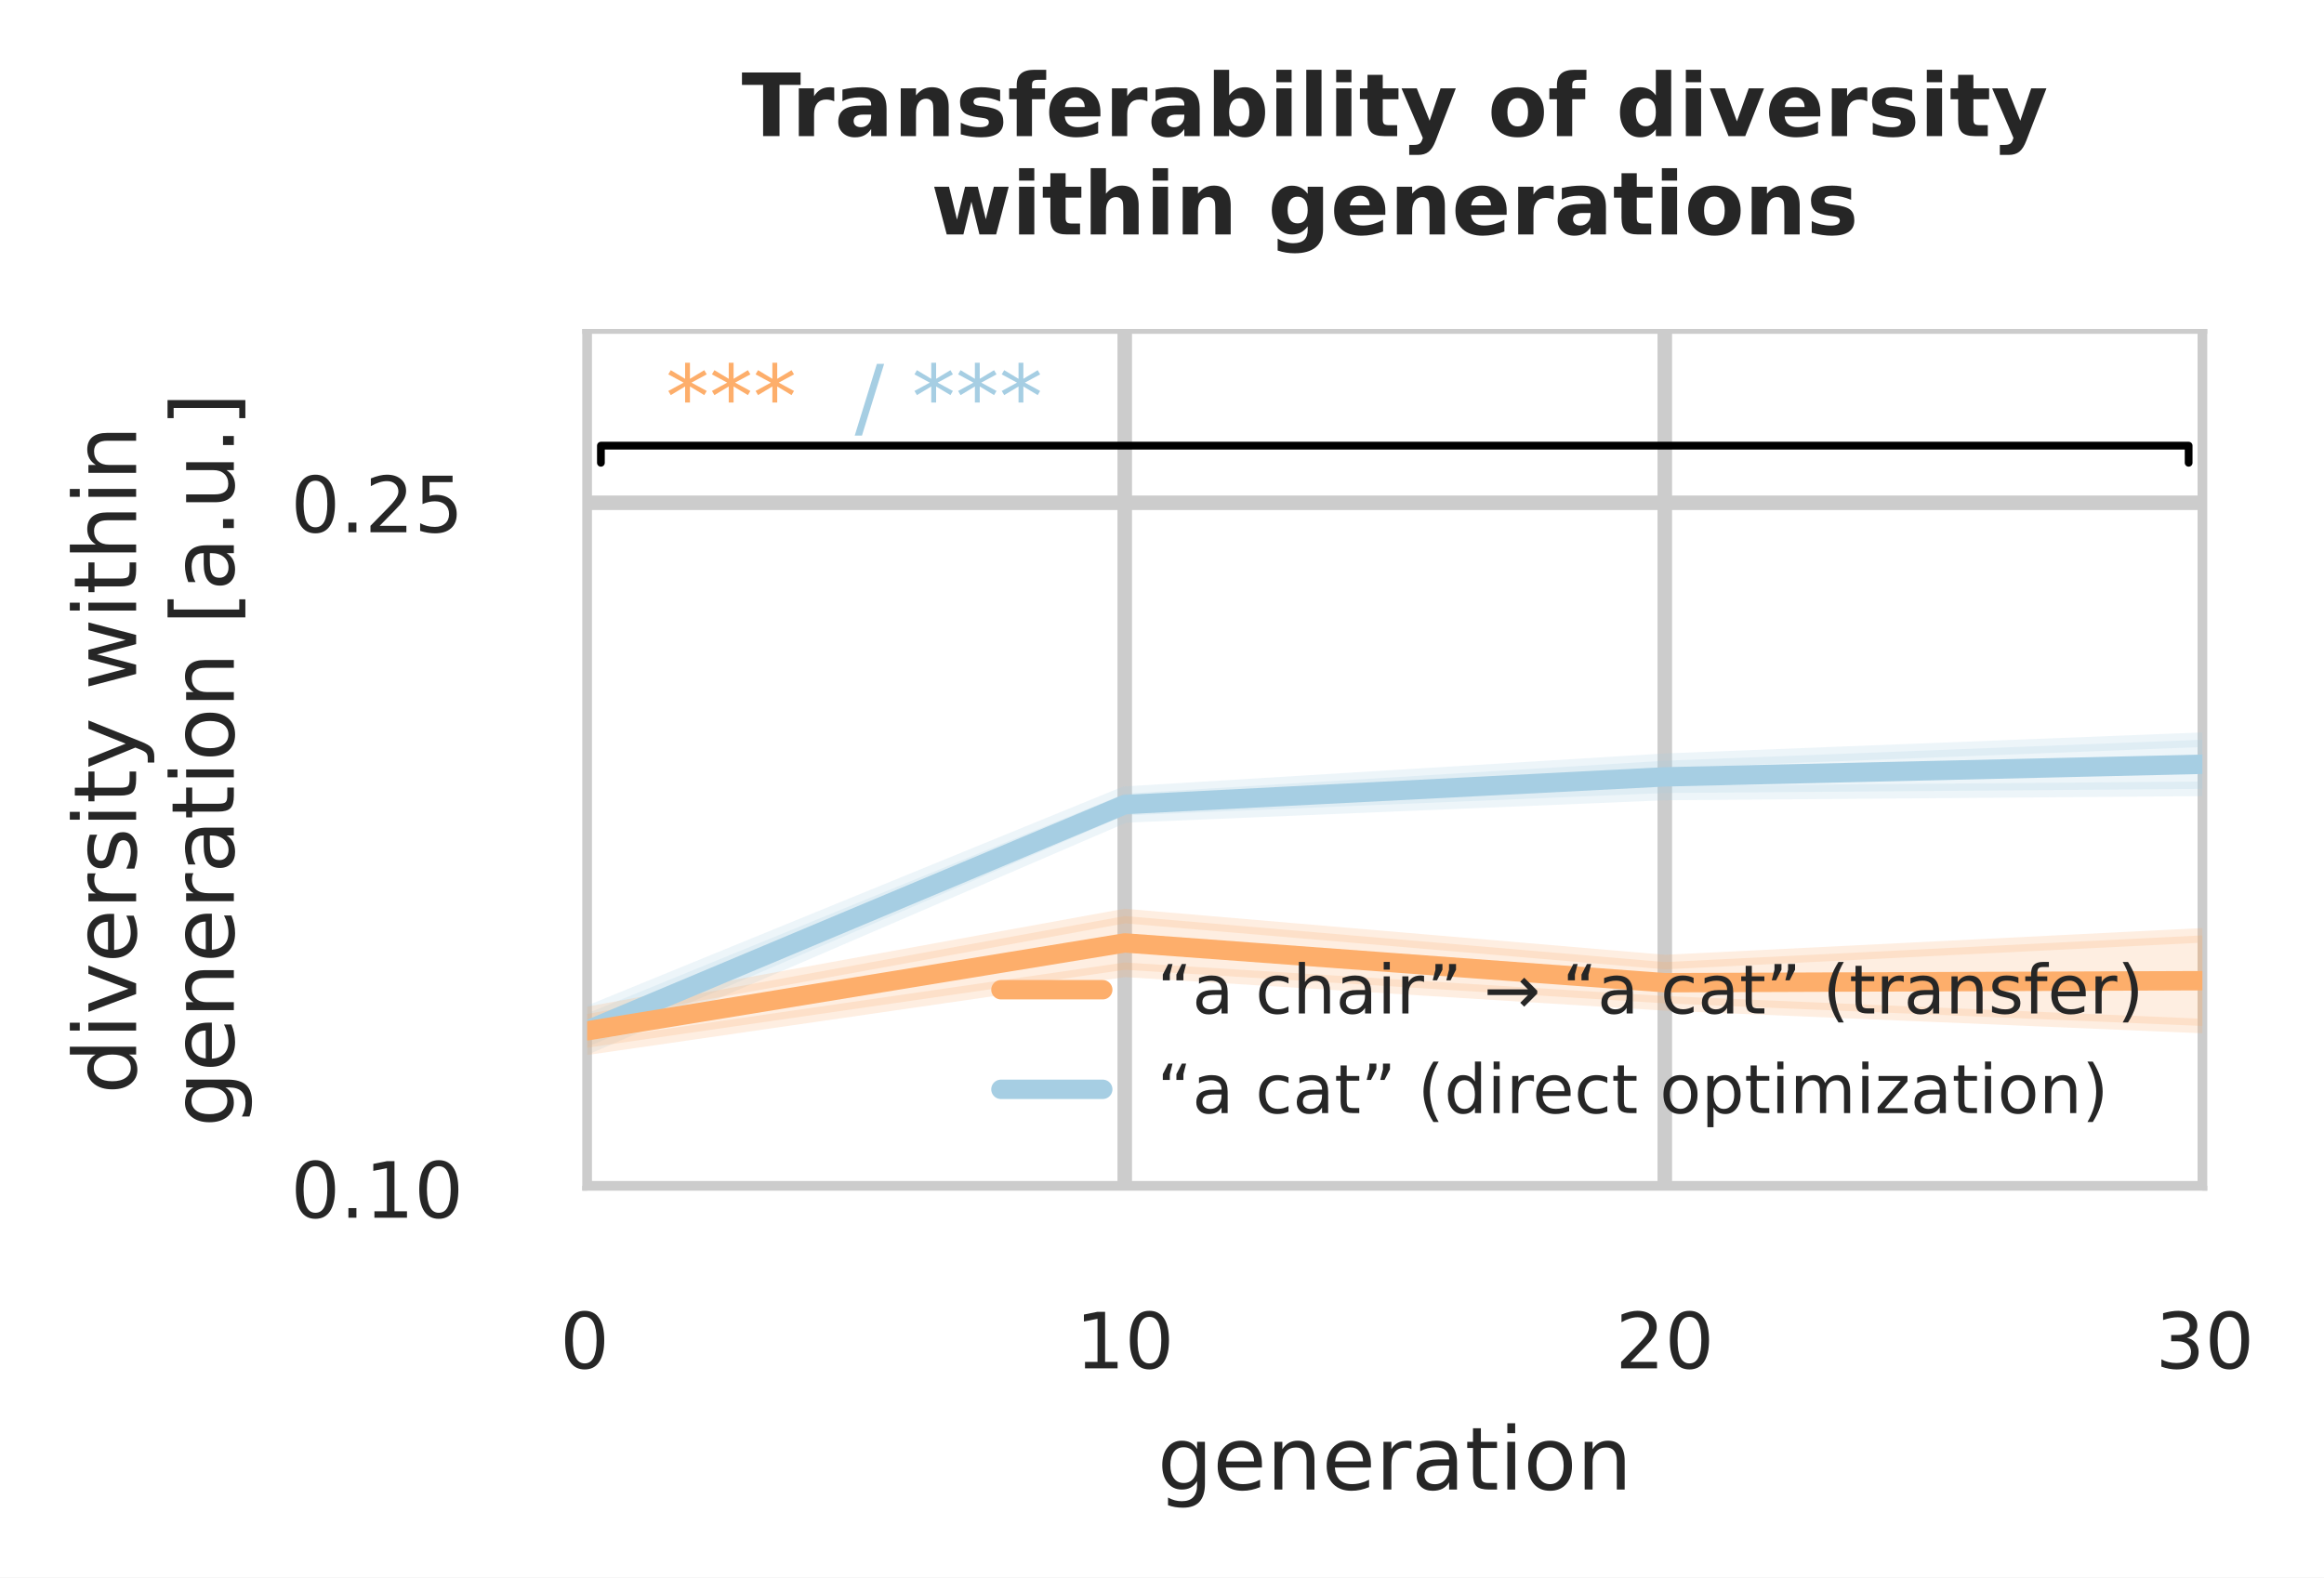
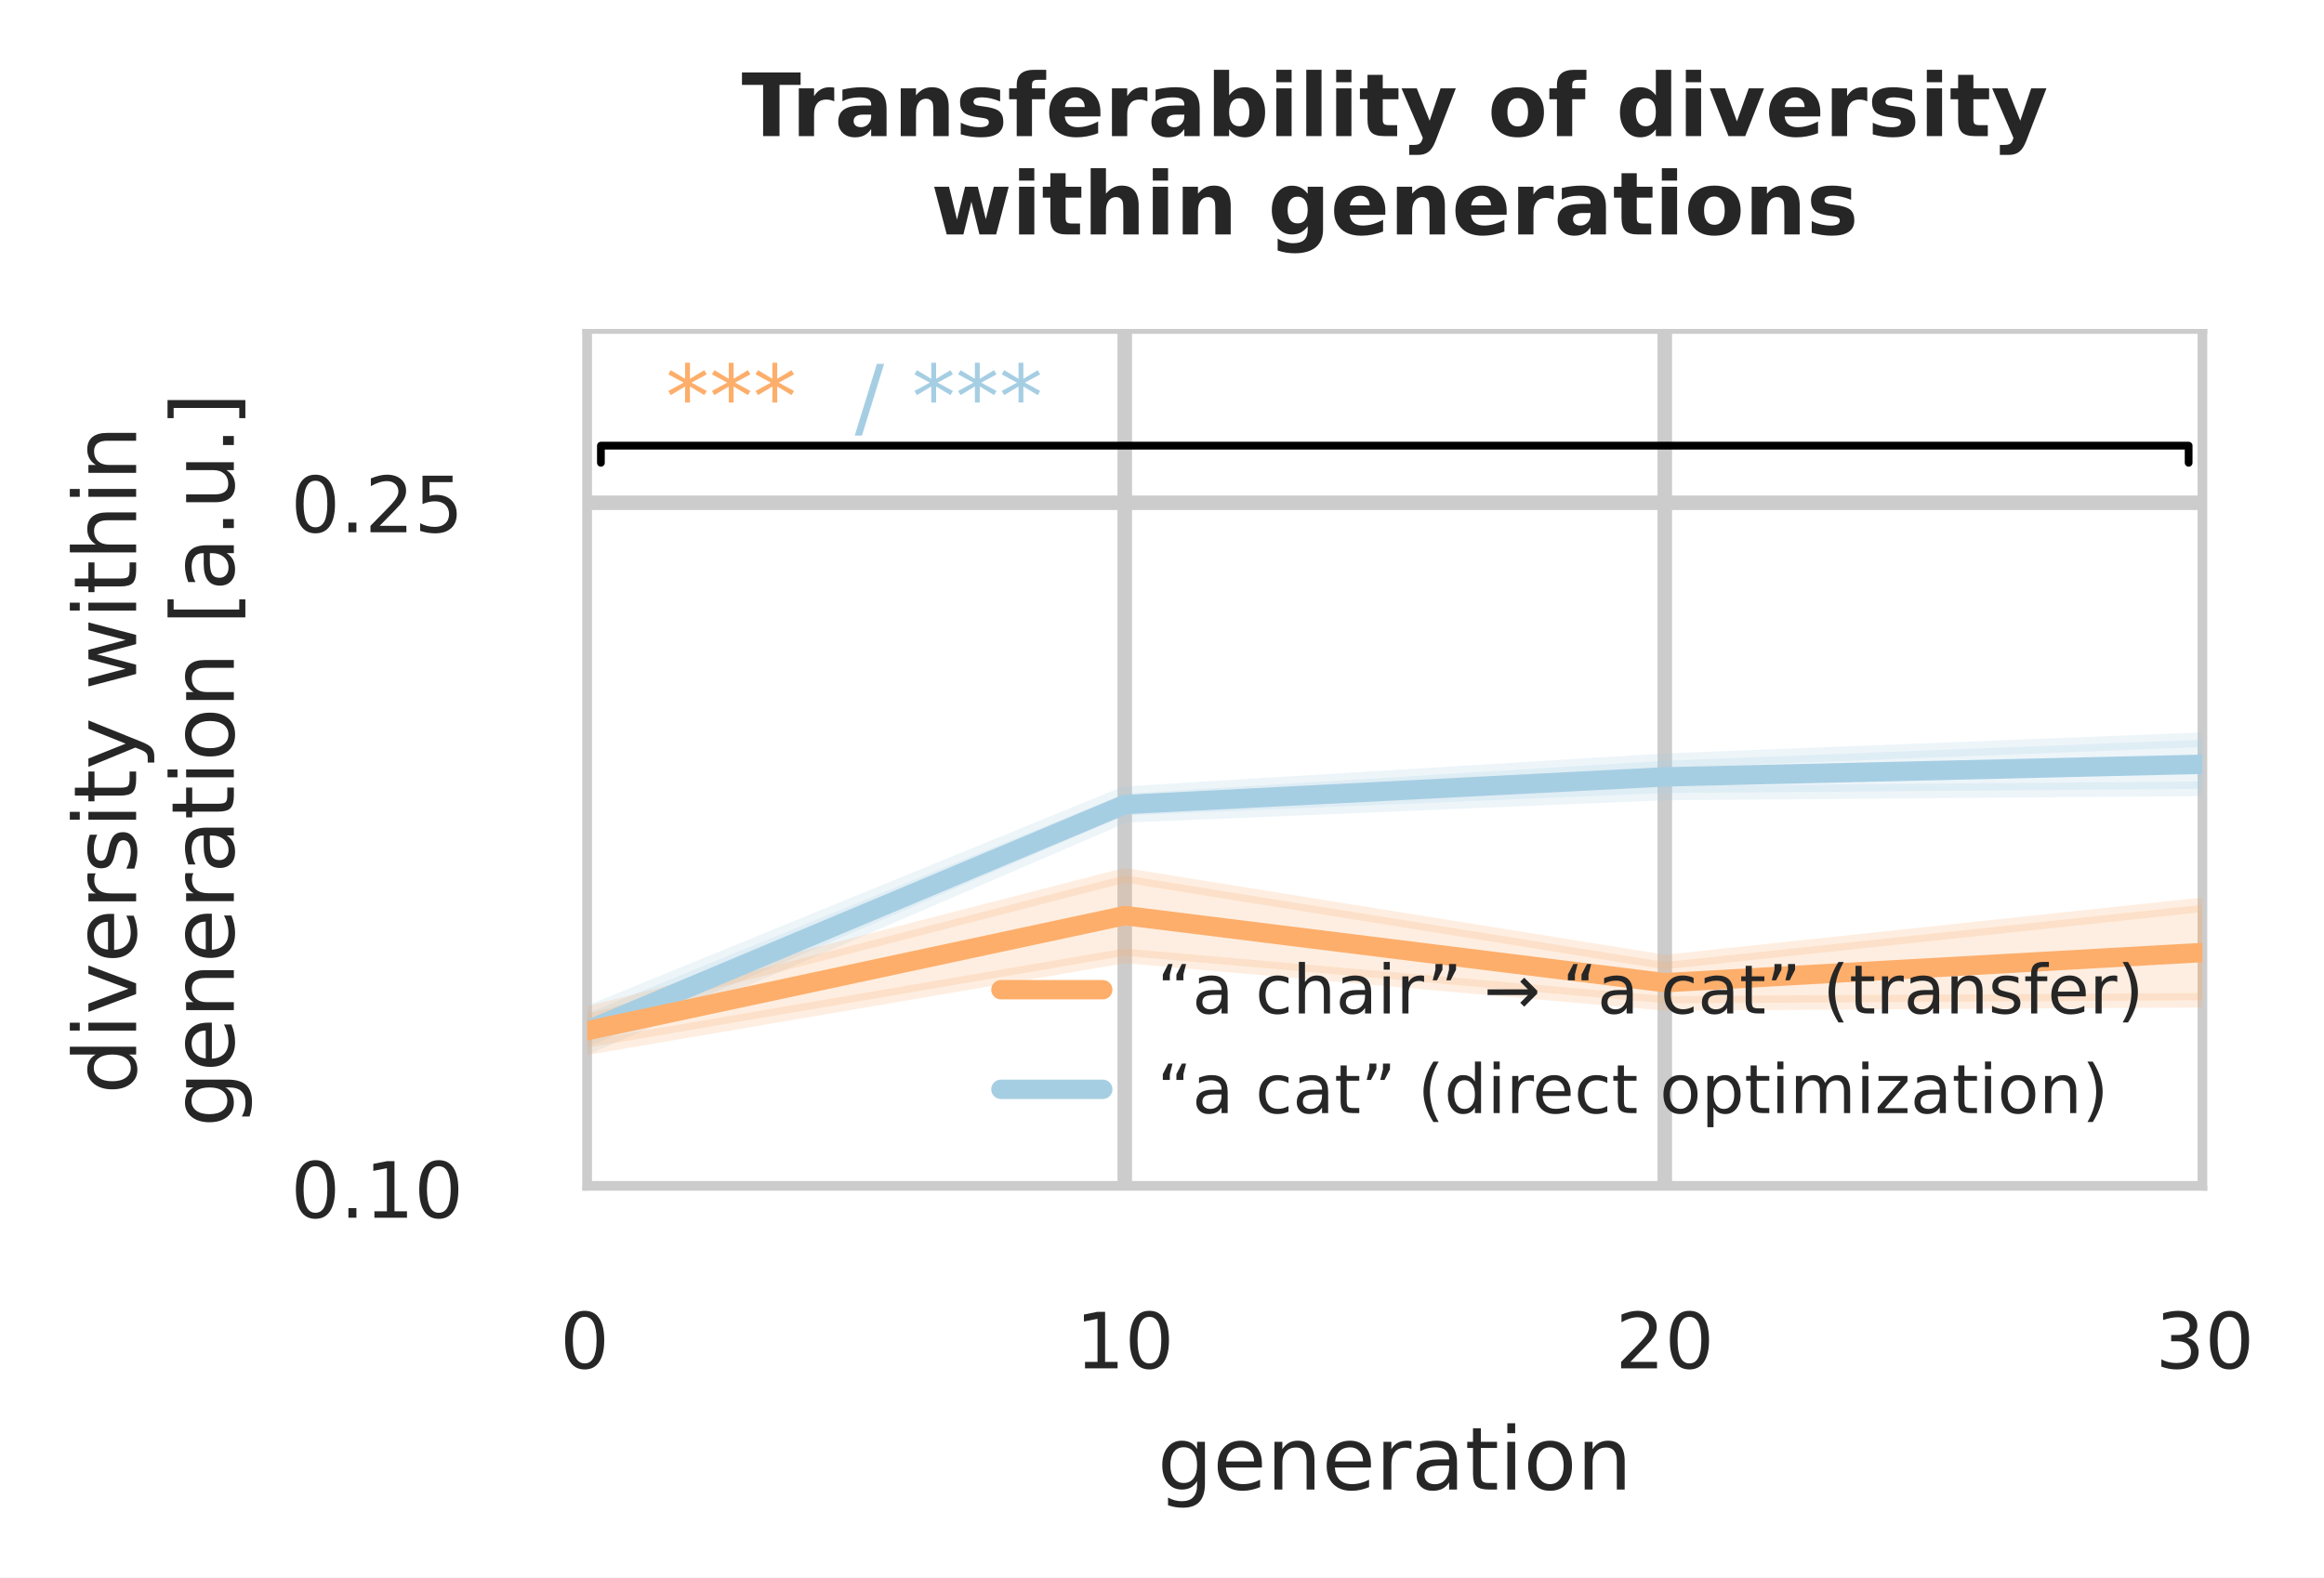
<svg xmlns="http://www.w3.org/2000/svg" xmlns:xlink="http://www.w3.org/1999/xlink" width="239.676pt" height="162.735pt" viewBox="0 0 239.676 162.735" version="1.1">
  <defs>
    <style type="text/css">*{stroke-linejoin: round; stroke-linecap: butt}</style>
  </defs>
  <g id="figure_1">
    <g id="patch_1">
      <path d="M 0 162.735  L 239.676 162.735  L 239.676 0  L 0 0  z " style="fill: #ffffff" />
    </g>
    <g id="axes_1">
      <g id="patch_2">
        <path d="M 60.301 122.582  L 227.386 122.582  L 227.386 34.187  L 60.301 34.187  z " style="fill: #ffffff" />
      </g>
      <g id="matplotlib.axis_1">
        <g id="xtick_1">
          <g id="line2d_1">
            <path d="M 60.301 122.582  L 60.301 34.187  " clip-path="url(#pb17e6b9c6e)" style="fill: none; stroke: #cccccc; stroke-width: 1.5; stroke-linecap: round" />
          </g>
          <g id="text_1">
            <g style="fill: #262626" transform="translate(57.75584 141.1606) scale(0.08 -0.08)">
              <defs>
                <path id="DejaVuSans-30" d="M 2034 4250  Q 1547 4250 1301 3770  Q 1056 3291 1056 2328  Q 1056 1369 1301 889  Q 1547 409 2034 409  Q 2525 409 2770 889  Q 3016 1369 3016 2328  Q 3016 3291 2770 3770  Q 2525 4250 2034 4250  z M 2034 4750  Q 2819 4750 3233 4129  Q 3647 3509 3647 2328  Q 3647 1150 3233 529  Q 2819 -91 2034 -91  Q 1250 -91 836 529  Q 422 1150 422 2328  Q 422 3509 836 4129  Q 1250 4750 2034 4750  z " transform="scale(0.015625)" />
              </defs>
              <use xlink:href="#DejaVuSans-30" />
            </g>
          </g>
        </g>
        <g id="xtick_2">
          <g id="line2d_2">
            <path d="M 115.996 122.582  L 115.996 34.187  " clip-path="url(#pb17e6b9c6e)" style="fill: none; stroke: #cccccc; stroke-width: 1.5; stroke-linecap: round" />
          </g>
          <g id="text_2">
            <g style="fill: #262626" transform="translate(110.906 141.1606) scale(0.08 -0.08)">
              <defs>
                <path id="DejaVuSans-31" d="M 794 531  L 1825 531  L 1825 4091  L 703 3866  L 703 4441  L 1819 4666  L 2450 4666  L 2450 531  L 3481 531  L 3481 0  L 794 0  L 794 531  z " transform="scale(0.015625)" />
              </defs>
              <use xlink:href="#DejaVuSans-31" />
              <use xlink:href="#DejaVuSans-30" transform="translate(63.62305 0)" />
            </g>
          </g>
        </g>
        <g id="xtick_3">
          <g id="line2d_3">
            <path d="M 171.691 122.582  L 171.691 34.187  " clip-path="url(#pb17e6b9c6e)" style="fill: none; stroke: #cccccc; stroke-width: 1.5; stroke-linecap: round" />
          </g>
          <g id="text_3">
            <g style="fill: #262626" transform="translate(166.6012 141.1606) scale(0.08 -0.08)">
              <defs>
                <path id="DejaVuSans-32" d="M 1228 531  L 3431 531  L 3431 0  L 469 0  L 469 531  Q 828 903 1448 1529  Q 2069 2156 2228 2338  Q 2531 2678 2651 2914  Q 2772 3150 2772 3378  Q 2772 3750 2511 3984  Q 2250 4219 1831 4219  Q 1534 4219 1204 4116  Q 875 4013 500 3803  L 500 4441  Q 881 4594 1212 4672  Q 1544 4750 1819 4750  Q 2544 4750 2975 4387  Q 3406 4025 3406 3419  Q 3406 3131 3298 2873  Q 3191 2616 2906 2266  Q 2828 2175 2409 1742  Q 1991 1309 1228 531  z " transform="scale(0.015625)" />
              </defs>
              <use xlink:href="#DejaVuSans-32" />
              <use xlink:href="#DejaVuSans-30" transform="translate(63.62305 0)" />
            </g>
          </g>
        </g>
        <g id="xtick_4">
          <g id="line2d_4">
            <path d="M 227.386 122.582  L 227.386 34.187  " clip-path="url(#pb17e6b9c6e)" style="fill: none; stroke: #cccccc; stroke-width: 1.5; stroke-linecap: round" />
          </g>
          <g id="text_4">
            <g style="fill: #262626" transform="translate(222.2964 141.1606) scale(0.08 -0.08)">
              <defs>
                <path id="DejaVuSans-33" d="M 2597 2516  Q 3050 2419 3304 2112  Q 3559 1806 3559 1356  Q 3559 666 3084 287  Q 2609 -91 1734 -91  Q 1441 -91 1130 -33  Q 819 25 488 141  L 488 750  Q 750 597 1062 519  Q 1375 441 1716 441  Q 2309 441 2620 675  Q 2931 909 2931 1356  Q 2931 1769 2642 2001  Q 2353 2234 1838 2234  L 1294 2234  L 1294 2753  L 1863 2753  Q 2328 2753 2575 2939  Q 2822 3125 2822 3475  Q 2822 3834 2567 4026  Q 2313 4219 1838 4219  Q 1578 4219 1281 4162  Q 984 4106 628 3988  L 628 4550  Q 988 4650 1302 4700  Q 1616 4750 1894 4750  Q 2613 4750 3031 4423  Q 3450 4097 3450 3541  Q 3450 3153 3228 2886  Q 3006 2619 2597 2516  z " transform="scale(0.015625)" />
              </defs>
              <use xlink:href="#DejaVuSans-33" />
              <use xlink:href="#DejaVuSans-30" transform="translate(63.62305 0)" />
            </g>
          </g>
        </g>
        <g id="text_5">
          <g style="fill: #262626" transform="translate(119.3699 153.6629) scale(0.09 -0.09)">
            <defs>
              <path id="DejaVuSans-67" d="M 2906 1791  Q 2906 2416 2648 2759  Q 2391 3103 1925 3103  Q 1463 3103 1205 2759  Q 947 2416 947 1791  Q 947 1169 1205 825  Q 1463 481 1925 481  Q 2391 481 2648 825  Q 2906 1169 2906 1791  z M 3481 434  Q 3481 -459 3084 -895  Q 2688 -1331 1869 -1331  Q 1566 -1331 1297 -1286  Q 1028 -1241 775 -1147  L 775 -588  Q 1028 -725 1275 -790  Q 1522 -856 1778 -856  Q 2344 -856 2625 -561  Q 2906 -266 2906 331  L 2906 616  Q 2728 306 2450 153  Q 2172 0 1784 0  Q 1141 0 747 490  Q 353 981 353 1791  Q 353 2603 747 3093  Q 1141 3584 1784 3584  Q 2172 3584 2450 3431  Q 2728 3278 2906 2969  L 2906 3500  L 3481 3500  L 3481 434  z " transform="scale(0.015625)" />
              <path id="DejaVuSans-65" d="M 3597 1894  L 3597 1613  L 953 1613  Q 991 1019 1311 708  Q 1631 397 2203 397  Q 2534 397 2845 478  Q 3156 559 3463 722  L 3463 178  Q 3153 47 2828 -22  Q 2503 -91 2169 -91  Q 1331 -91 842 396  Q 353 884 353 1716  Q 353 2575 817 3079  Q 1281 3584 2069 3584  Q 2775 3584 3186 3129  Q 3597 2675 3597 1894  z M 3022 2063  Q 3016 2534 2758 2815  Q 2500 3097 2075 3097  Q 1594 3097 1305 2825  Q 1016 2553 972 2059  L 3022 2063  z " transform="scale(0.015625)" />
              <path id="DejaVuSans-6e" d="M 3513 2113  L 3513 0  L 2938 0  L 2938 2094  Q 2938 2591 2744 2837  Q 2550 3084 2163 3084  Q 1697 3084 1428 2787  Q 1159 2491 1159 1978  L 1159 0  L 581 0  L 581 3500  L 1159 3500  L 1159 2956  Q 1366 3272 1645 3428  Q 1925 3584 2291 3584  Q 2894 3584 3203 3211  Q 3513 2838 3513 2113  z " transform="scale(0.015625)" />
              <path id="DejaVuSans-72" d="M 2631 2963  Q 2534 3019 2420 3045  Q 2306 3072 2169 3072  Q 1681 3072 1420 2755  Q 1159 2438 1159 1844  L 1159 0  L 581 0  L 581 3500  L 1159 3500  L 1159 2956  Q 1341 3275 1631 3429  Q 1922 3584 2338 3584  Q 2397 3584 2469 3576  Q 2541 3569 2628 3553  L 2631 2963  z " transform="scale(0.015625)" />
              <path id="DejaVuSans-61" d="M 2194 1759  Q 1497 1759 1228 1600  Q 959 1441 959 1056  Q 959 750 1161 570  Q 1363 391 1709 391  Q 2188 391 2477 730  Q 2766 1069 2766 1631  L 2766 1759  L 2194 1759  z M 3341 1997  L 3341 0  L 2766 0  L 2766 531  Q 2569 213 2275 61  Q 1981 -91 1556 -91  Q 1019 -91 701 211  Q 384 513 384 1019  Q 384 1609 779 1909  Q 1175 2209 1959 2209  L 2766 2209  L 2766 2266  Q 2766 2663 2505 2880  Q 2244 3097 1772 3097  Q 1472 3097 1187 3025  Q 903 2953 641 2809  L 641 3341  Q 956 3463 1253 3523  Q 1550 3584 1831 3584  Q 2591 3584 2966 3190  Q 3341 2797 3341 1997  z " transform="scale(0.015625)" />
              <path id="DejaVuSans-74" d="M 1172 4494  L 1172 3500  L 2356 3500  L 2356 3053  L 1172 3053  L 1172 1153  Q 1172 725 1289 603  Q 1406 481 1766 481  L 2356 481  L 2356 0  L 1766 0  Q 1100 0 847 248  Q 594 497 594 1153  L 594 3053  L 172 3053  L 172 3500  L 594 3500  L 594 4494  L 1172 4494  z " transform="scale(0.015625)" />
              <path id="DejaVuSans-69" d="M 603 3500  L 1178 3500  L 1178 0  L 603 0  L 603 3500  z M 603 4863  L 1178 4863  L 1178 4134  L 603 4134  L 603 4863  z " transform="scale(0.015625)" />
              <path id="DejaVuSans-6f" d="M 1959 3097  Q 1497 3097 1228 2736  Q 959 2375 959 1747  Q 959 1119 1226 758  Q 1494 397 1959 397  Q 2419 397 2687 759  Q 2956 1122 2956 1747  Q 2956 2369 2687 2733  Q 2419 3097 1959 3097  z M 1959 3584  Q 2709 3584 3137 3096  Q 3566 2609 3566 1747  Q 3566 888 3137 398  Q 2709 -91 1959 -91  Q 1206 -91 779 398  Q 353 888 353 1747  Q 353 2609 779 3096  Q 1206 3584 1959 3584  z " transform="scale(0.015625)" />
            </defs>
            <use xlink:href="#DejaVuSans-67" />
            <use xlink:href="#DejaVuSans-65" transform="translate(63.47656 0)" />
            <use xlink:href="#DejaVuSans-6e" transform="translate(125 0)" />
            <use xlink:href="#DejaVuSans-65" transform="translate(188.3789 0)" />
            <use xlink:href="#DejaVuSans-72" transform="translate(249.9023 0)" />
            <use xlink:href="#DejaVuSans-61" transform="translate(291.0156 0)" />
            <use xlink:href="#DejaVuSans-74" transform="translate(352.2949 0)" />
            <use xlink:href="#DejaVuSans-69" transform="translate(391.5039 0)" />
            <use xlink:href="#DejaVuSans-6f" transform="translate(419.2871 0)" />
            <use xlink:href="#DejaVuSans-6e" transform="translate(480.4688 0)" />
          </g>
        </g>
      </g>
      <g id="matplotlib.axis_2">
        <g id="ytick_1">
          <g id="line2d_5">
            <path d="M 60.301 122.582  L 227.386 122.582  " clip-path="url(#pb17e6b9c6e)" style="fill: none; stroke: #cccccc; stroke-width: 1.5; stroke-linecap: round" />
          </g>
          <g id="text_6">
            <g style="fill: #262626" transform="translate(29.98834 125.6212) scale(0.08 -0.08)">
              <defs>
                <path id="DejaVuSans-2e" d="M 684 794  L 1344 794  L 1344 0  L 684 0  L 684 794  z " transform="scale(0.015625)" />
              </defs>
              <use xlink:href="#DejaVuSans-30" />
              <use xlink:href="#DejaVuSans-2e" transform="translate(63.62305 0)" />
              <use xlink:href="#DejaVuSans-31" transform="translate(95.41016 0)" />
              <use xlink:href="#DejaVuSans-30" transform="translate(159.0332 0)" />
            </g>
          </g>
        </g>
        <g id="ytick_2">
          <g id="line2d_6">
            <path d="M 60.301 51.866  L 227.386 51.866  " clip-path="url(#pb17e6b9c6e)" style="fill: none; stroke: #cccccc; stroke-width: 1.5; stroke-linecap: round" />
          </g>
          <g id="text_7">
            <g style="fill: #262626" transform="translate(29.98834 54.90529) scale(0.08 -0.08)">
              <defs>
                <path id="DejaVuSans-35" d="M 691 4666  L 3169 4666  L 3169 4134  L 1269 4134  L 1269 2991  Q 1406 3038 1543 3061  Q 1681 3084 1819 3084  Q 2600 3084 3056 2656  Q 3513 2228 3513 1497  Q 3513 744 3044 326  Q 2575 -91 1722 -91  Q 1428 -91 1123 -41  Q 819 9 494 109  L 494 744  Q 775 591 1075 516  Q 1375 441 1709 441  Q 2250 441 2565 725  Q 2881 1009 2881 1497  Q 2881 1984 2565 2268  Q 2250 2553 1709 2553  Q 1456 2553 1204 2497  Q 953 2441 691 2322  L 691 4666  z " transform="scale(0.015625)" />
              </defs>
              <use xlink:href="#DejaVuSans-30" />
              <use xlink:href="#DejaVuSans-2e" transform="translate(63.62305 0)" />
              <use xlink:href="#DejaVuSans-32" transform="translate(95.41016 0)" />
              <use xlink:href="#DejaVuSans-35" transform="translate(159.0332 0)" />
            </g>
          </g>
        </g>
        <g id="text_8">
          <g style="fill: #262626" transform="translate(14.03859 112.8741) rotate(-90) scale(0.09 -0.09)">
            <defs>
              <path id="DejaVuSans-64" d="M 2906 2969  L 2906 4863  L 3481 4863  L 3481 0  L 2906 0  L 2906 525  Q 2725 213 2448 61  Q 2172 -91 1784 -91  Q 1150 -91 751 415  Q 353 922 353 1747  Q 353 2572 751 3078  Q 1150 3584 1784 3584  Q 2172 3584 2448 3432  Q 2725 3281 2906 2969  z M 947 1747  Q 947 1113 1208 752  Q 1469 391 1925 391  Q 2381 391 2643 752  Q 2906 1113 2906 1747  Q 2906 2381 2643 2742  Q 2381 3103 1925 3103  Q 1469 3103 1208 2742  Q 947 2381 947 1747  z " transform="scale(0.015625)" />
              <path id="DejaVuSans-76" d="M 191 3500  L 800 3500  L 1894 563  L 2988 3500  L 3597 3500  L 2284 0  L 1503 0  L 191 3500  z " transform="scale(0.015625)" />
              <path id="DejaVuSans-73" d="M 2834 3397  L 2834 2853  Q 2591 2978 2328 3040  Q 2066 3103 1784 3103  Q 1356 3103 1142 2972  Q 928 2841 928 2578  Q 928 2378 1081 2264  Q 1234 2150 1697 2047  L 1894 2003  Q 2506 1872 2764 1633  Q 3022 1394 3022 966  Q 3022 478 2636 193  Q 2250 -91 1575 -91  Q 1294 -91 989 -36  Q 684 19 347 128  L 347 722  Q 666 556 975 473  Q 1284 391 1588 391  Q 1994 391 2212 530  Q 2431 669 2431 922  Q 2431 1156 2273 1281  Q 2116 1406 1581 1522  L 1381 1569  Q 847 1681 609 1914  Q 372 2147 372 2553  Q 372 3047 722 3315  Q 1072 3584 1716 3584  Q 2034 3584 2315 3537  Q 2597 3491 2834 3397  z " transform="scale(0.015625)" />
              <path id="DejaVuSans-79" d="M 2059 -325  Q 1816 -950 1584 -1140  Q 1353 -1331 966 -1331  L 506 -1331  L 506 -850  L 844 -850  Q 1081 -850 1212 -737  Q 1344 -625 1503 -206  L 1606 56  L 191 3500  L 800 3500  L 1894 763  L 2988 3500  L 3597 3500  L 2059 -325  z " transform="scale(0.015625)" />
              <path id="DejaVuSans-20" transform="scale(0.015625)" />
              <path id="DejaVuSans-77" d="M 269 3500  L 844 3500  L 1563 769  L 2278 3500  L 2956 3500  L 3675 769  L 4391 3500  L 4966 3500  L 4050 0  L 3372 0  L 2619 2869  L 1863 0  L 1184 0  L 269 3500  z " transform="scale(0.015625)" />
              <path id="DejaVuSans-68" d="M 3513 2113  L 3513 0  L 2938 0  L 2938 2094  Q 2938 2591 2744 2837  Q 2550 3084 2163 3084  Q 1697 3084 1428 2787  Q 1159 2491 1159 1978  L 1159 0  L 581 0  L 581 4863  L 1159 4863  L 1159 2956  Q 1366 3272 1645 3428  Q 1925 3584 2291 3584  Q 2894 3584 3203 3211  Q 3513 2838 3513 2113  z " transform="scale(0.015625)" />
            </defs>
            <use xlink:href="#DejaVuSans-64" />
            <use xlink:href="#DejaVuSans-69" transform="translate(63.47656 0)" />
            <use xlink:href="#DejaVuSans-76" transform="translate(91.25977 0)" />
            <use xlink:href="#DejaVuSans-65" transform="translate(150.4395 0)" />
            <use xlink:href="#DejaVuSans-72" transform="translate(211.9629 0)" />
            <use xlink:href="#DejaVuSans-73" transform="translate(253.0762 0)" />
            <use xlink:href="#DejaVuSans-69" transform="translate(305.1758 0)" />
            <use xlink:href="#DejaVuSans-74" transform="translate(332.959 0)" />
            <use xlink:href="#DejaVuSans-79" transform="translate(372.168 0)" />
            <use xlink:href="#DejaVuSans-20" transform="translate(431.3477 0)" />
            <use xlink:href="#DejaVuSans-77" transform="translate(463.1348 0)" />
            <use xlink:href="#DejaVuSans-69" transform="translate(544.9219 0)" />
            <use xlink:href="#DejaVuSans-74" transform="translate(572.7051 0)" />
            <use xlink:href="#DejaVuSans-68" transform="translate(611.9141 0)" />
            <use xlink:href="#DejaVuSans-69" transform="translate(675.293 0)" />
            <use xlink:href="#DejaVuSans-6e" transform="translate(703.0762 0)" />
          </g>
          <g style="fill: #262626" transform="translate(24.11662 116.2695) rotate(-90) scale(0.09 -0.09)">
            <defs>
              <path id="DejaVuSans-5b" d="M 550 4863  L 1875 4863  L 1875 4416  L 1125 4416  L 1125 -397  L 1875 -397  L 1875 -844  L 550 -844  L 550 4863  z " transform="scale(0.015625)" />
              <path id="DejaVuSans-75" d="M 544 1381  L 544 3500  L 1119 3500  L 1119 1403  Q 1119 906 1312 657  Q 1506 409 1894 409  Q 2359 409 2629 706  Q 2900 1003 2900 1516  L 2900 3500  L 3475 3500  L 3475 0  L 2900 0  L 2900 538  Q 2691 219 2414 64  Q 2138 -91 1772 -91  Q 1169 -91 856 284  Q 544 659 544 1381  z M 1991 3584  L 1991 3584  z " transform="scale(0.015625)" />
              <path id="DejaVuSans-5d" d="M 1947 4863  L 1947 -844  L 622 -844  L 622 -397  L 1369 -397  L 1369 4416  L 622 4416  L 622 4863  L 1947 4863  z " transform="scale(0.015625)" />
            </defs>
            <use xlink:href="#DejaVuSans-67" />
            <use xlink:href="#DejaVuSans-65" transform="translate(63.47656 0)" />
            <use xlink:href="#DejaVuSans-6e" transform="translate(125 0)" />
            <use xlink:href="#DejaVuSans-65" transform="translate(188.3789 0)" />
            <use xlink:href="#DejaVuSans-72" transform="translate(249.9023 0)" />
            <use xlink:href="#DejaVuSans-61" transform="translate(291.0156 0)" />
            <use xlink:href="#DejaVuSans-74" transform="translate(352.2949 0)" />
            <use xlink:href="#DejaVuSans-69" transform="translate(391.5039 0)" />
            <use xlink:href="#DejaVuSans-6f" transform="translate(419.2871 0)" />
            <use xlink:href="#DejaVuSans-6e" transform="translate(480.4688 0)" />
            <use xlink:href="#DejaVuSans-20" transform="translate(543.8477 0)" />
            <use xlink:href="#DejaVuSans-5b" transform="translate(575.6348 0)" />
            <use xlink:href="#DejaVuSans-61" transform="translate(614.6484 0)" />
            <use xlink:href="#DejaVuSans-2e" transform="translate(675.9277 0)" />
            <use xlink:href="#DejaVuSans-75" transform="translate(707.7148 0)" />
            <use xlink:href="#DejaVuSans-2e" transform="translate(771.0938 0)" />
            <use xlink:href="#DejaVuSans-5d" transform="translate(802.8809 0)" />
          </g>
        </g>
      </g>
      <g id="FillBetweenPolyCollection_1">
        <defs>
          <path id="mf7fadc4b2d" d="M 60.301 -58.085  L 60.301 -54.616  L 115.996 -78.613  L 171.691 -80.928  L 227.386 -81.359  L 227.386 -86.436  L 227.386 -86.436  L 171.691 -84.258  L 115.996 -80.857  L 60.301 -58.085  z " style="stroke: #a6cee3; stroke-opacity: 0.2; stroke-width: 1.5" />
        </defs>
        <g clip-path="url(#pb17e6b9c6e)">
          <use xlink:href="#mf7fadc4b2d" x="0" y="162.735" style="fill: #a6cee3; fill-opacity: 0.2; stroke: #a6cee3; stroke-opacity: 0.2; stroke-width: 1.5" />
        </g>
      </g>
      <g id="FillBetweenPolyCollection_2">
        <defs>
-           <path id="ma1e1ac924c" d="M 60.301 -58.085  L 60.301 -54.616  L 115.996 -62.69  L 171.691 -59.229  L 227.386 -56.882  L 227.386 -66.255  L 227.386 -66.255  L 171.691 -63.486  L 115.996 -68.235  L 60.301 -58.085  z " style="stroke: #fdae6b; stroke-opacity: 0.2; stroke-width: 1.5" />
+           <path id="maa12835eb3" d="M 60.301 -58.085  L 60.301 -54.616  L 115.996 -64.128  L 171.691 -59.229  L 227.386 -59.548  L 227.386 -69.421  L 227.386 -69.421  L 171.691 -63.486  L 115.996 -72.437  L 60.301 -58.085  z " style="stroke: #fdae6b; stroke-opacity: 0.2; stroke-width: 1.5" />
        </defs>
        <g clip-path="url(#pb17e6b9c6e)">
-           <use xlink:href="#ma1e1ac924c" x="0" y="162.735" style="fill: #fdae6b; fill-opacity: 0.2; stroke: #fdae6b; stroke-opacity: 0.2; stroke-width: 1.5" />
+           <use xlink:href="#maa12835eb3" x="0" y="162.735" style="fill: #fdae6b; fill-opacity: 0.2; stroke: #fdae6b; stroke-opacity: 0.2; stroke-width: 1.5" />
        </g>
      </g>
      <g id="line2d_7">
        <path d="M 60.301 106.384  L 115.996 83  L 171.691 80.142  L 227.386 78.837  " clip-path="url(#pb17e6b9c6e)" style="fill: none; stroke: #a6cee3; stroke-width: 2; stroke-linecap: round" />
      </g>
      <g id="line2d_8">
-         <path d="M 60.301 106.384  L 115.996 97.272  L 171.691 101.377  L 227.386 101.166  " clip-path="url(#pb17e6b9c6e)" style="fill: none; stroke: #fdae6b; stroke-width: 2; stroke-linecap: round" />
+         <path d="M 60.301 106.384  L 115.996 94.452  L 171.691 101.377  L 227.386 98.25  " clip-path="url(#pb17e6b9c6e)" style="fill: none; stroke: #fdae6b; stroke-width: 2; stroke-linecap: round" />
      </g>
      <g id="line2d_9">
        <path d="M 61.972 47.741  L 61.972 45.973  L 225.716 45.973  L 225.716 47.741  " clip-path="url(#pb17e6b9c6e)" style="fill: none; stroke: #000000; stroke-width: 0.8; stroke-linecap: round" />
      </g>
      <g id="patch_3">
        <path d="M 60.301 122.582  L 60.301 34.187  " style="fill: none; stroke: #cccccc; stroke-width: 0.5; stroke-linejoin: miter; stroke-linecap: square" />
      </g>
      <g id="patch_4">
        <path d="M 227.386 122.582  L 227.386 34.187  " style="fill: none; stroke: #cccccc; stroke-width: 0.5; stroke-linejoin: miter; stroke-linecap: square" />
      </g>
      <g id="patch_5">
        <path d="M 60.301 122.582  L 227.386 122.582  " style="fill: none; stroke: #cccccc; stroke-width: 0.5; stroke-linejoin: miter; stroke-linecap: square" />
      </g>
      <g id="patch_6">
        <path d="M 60.301 34.187  L 227.386 34.187  " style="fill: none; stroke: #cccccc; stroke-width: 0.5; stroke-linejoin: miter; stroke-linecap: square" />
      </g>
      <g id="text_9">
        <g style="fill: #fdae6b" transform="translate(68.65512 44.10121) scale(0.09 -0.09)">
          <defs>
            <path id="DejaVuSans-2a" d="M 3009 3897  L 1888 3291  L 3009 2681  L 2828 2375  L 1778 3009  L 1778 1831  L 1422 1831  L 1422 3009  L 372 2375  L 191 2681  L 1313 3291  L 191 3897  L 372 4206  L 1422 3572  L 1422 4750  L 1778 4750  L 1778 3572  L 2828 4206  L 3009 3897  z " transform="scale(0.015625)" />
          </defs>
          <use xlink:href="#DejaVuSans-2a" />
          <use xlink:href="#DejaVuSans-2a" transform="translate(50 0)" />
          <use xlink:href="#DejaVuSans-2a" transform="translate(100 0)" />
        </g>
      </g>
      <g id="text_10">
        <g style="fill: #a6cee3" transform="translate(88.14844 44.10121) scale(0.09 -0.09)">
          <defs>
            <path id="DejaVuSans-2f" d="M 1625 4666  L 2156 4666  L 531 -594  L 0 -594  L 1625 4666  z " transform="scale(0.015625)" />
          </defs>
          <use xlink:href="#DejaVuSans-2f" />
          <use xlink:href="#DejaVuSans-20" transform="translate(33.69141 0)" />
          <use xlink:href="#DejaVuSans-2a" transform="translate(65.47852 0)" />
          <use xlink:href="#DejaVuSans-2a" transform="translate(115.4785 0)" />
          <use xlink:href="#DejaVuSans-2a" transform="translate(165.4785 0)" />
        </g>
      </g>
      <g id="text_11">
        <g style="fill: #262626" transform="translate(76.47651 14.03859) scale(0.09 -0.09)">
          <defs>
            <path id="DejaVuSans-Bold-54" d="M 31 4666  L 4331 4666  L 4331 3756  L 2784 3756  L 2784 0  L 1581 0  L 1581 3756  L 31 3756  L 31 4666  z " transform="scale(0.015625)" />
            <path id="DejaVuSans-Bold-72" d="M 3138 2547  Q 2991 2616 2845 2648  Q 2700 2681 2553 2681  Q 2122 2681 1889 2404  Q 1656 2128 1656 1613  L 1656 0  L 538 0  L 538 3500  L 1656 3500  L 1656 2925  Q 1872 3269 2151 3426  Q 2431 3584 2822 3584  Q 2878 3584 2943 3579  Q 3009 3575 3134 3559  L 3138 2547  z " transform="scale(0.015625)" />
            <path id="DejaVuSans-Bold-61" d="M 2106 1575  Q 1756 1575 1579 1456  Q 1403 1338 1403 1106  Q 1403 894 1545 773  Q 1688 653 1941 653  Q 2256 653 2472 879  Q 2688 1106 2688 1447  L 2688 1575  L 2106 1575  z M 3816 1997  L 3816 0  L 2688 0  L 2688 519  Q 2463 200 2181 54  Q 1900 -91 1497 -91  Q 953 -91 614 226  Q 275 544 275 1050  Q 275 1666 698 1953  Q 1122 2241 2028 2241  L 2688 2241  L 2688 2328  Q 2688 2594 2478 2717  Q 2269 2841 1825 2841  Q 1466 2841 1156 2769  Q 847 2697 581 2553  L 581 3406  Q 941 3494 1303 3539  Q 1666 3584 2028 3584  Q 2975 3584 3395 3211  Q 3816 2838 3816 1997  z " transform="scale(0.015625)" />
            <path id="DejaVuSans-Bold-6e" d="M 4056 2131  L 4056 0  L 2931 0  L 2931 347  L 2931 1631  Q 2931 2084 2911 2256  Q 2891 2428 2841 2509  Q 2775 2619 2662 2680  Q 2550 2741 2406 2741  Q 2056 2741 1856 2470  Q 1656 2200 1656 1722  L 1656 0  L 538 0  L 538 3500  L 1656 3500  L 1656 2988  Q 1909 3294 2193 3439  Q 2478 3584 2822 3584  Q 3428 3584 3742 3212  Q 4056 2841 4056 2131  z " transform="scale(0.015625)" />
            <path id="DejaVuSans-Bold-73" d="M 3272 3391  L 3272 2541  Q 2913 2691 2578 2766  Q 2244 2841 1947 2841  Q 1628 2841 1473 2761  Q 1319 2681 1319 2516  Q 1319 2381 1436 2309  Q 1553 2238 1856 2203  L 2053 2175  Q 2913 2066 3209 1816  Q 3506 1566 3506 1031  Q 3506 472 3093 190  Q 2681 -91 1863 -91  Q 1516 -91 1145 -36  Q 775 19 384 128  L 384 978  Q 719 816 1070 734  Q 1422 653 1784 653  Q 2113 653 2278 743  Q 2444 834 2444 1013  Q 2444 1163 2330 1236  Q 2216 1309 1875 1350  L 1678 1375  Q 931 1469 631 1722  Q 331 1975 331 2491  Q 331 3047 712 3315  Q 1094 3584 1881 3584  Q 2191 3584 2531 3537  Q 2872 3491 3272 3391  z " transform="scale(0.015625)" />
            <path id="DejaVuSans-Bold-66" d="M 2841 4863  L 2841 4128  L 2222 4128  Q 1984 4128 1890 4042  Q 1797 3956 1797 3744  L 1797 3500  L 2753 3500  L 2753 2700  L 1797 2700  L 1797 0  L 678 0  L 678 2700  L 122 2700  L 122 3500  L 678 3500  L 678 3744  Q 678 4316 997 4589  Q 1316 4863 1984 4863  L 2841 4863  z " transform="scale(0.015625)" />
            <path id="DejaVuSans-Bold-65" d="M 4031 1759  L 4031 1441  L 1416 1441  Q 1456 1047 1700 850  Q 1944 653 2381 653  Q 2734 653 3104 758  Q 3475 863 3866 1075  L 3866 213  Q 3469 63 3072 -14  Q 2675 -91 2278 -91  Q 1328 -91 801 392  Q 275 875 275 1747  Q 275 2603 792 3093  Q 1309 3584 2216 3584  Q 3041 3584 3536 3087  Q 4031 2591 4031 1759  z M 2881 2131  Q 2881 2450 2695 2645  Q 2509 2841 2209 2841  Q 1884 2841 1681 2658  Q 1478 2475 1428 2131  L 2881 2131  z " transform="scale(0.015625)" />
            <path id="DejaVuSans-Bold-62" d="M 2400 722  Q 2759 722 2948 984  Q 3138 1247 3138 1747  Q 3138 2247 2948 2509  Q 2759 2772 2400 2772  Q 2041 2772 1848 2508  Q 1656 2244 1656 1747  Q 1656 1250 1848 986  Q 2041 722 2400 722  z M 1656 2988  Q 1888 3294 2169 3439  Q 2450 3584 2816 3584  Q 3463 3584 3878 3070  Q 4294 2556 4294 1747  Q 4294 938 3878 423  Q 3463 -91 2816 -91  Q 2450 -91 2169 54  Q 1888 200 1656 506  L 1656 0  L 538 0  L 538 4863  L 1656 4863  L 1656 2988  z " transform="scale(0.015625)" />
            <path id="DejaVuSans-Bold-69" d="M 538 3500  L 1656 3500  L 1656 0  L 538 0  L 538 3500  z M 538 4863  L 1656 4863  L 1656 3950  L 538 3950  L 538 4863  z " transform="scale(0.015625)" />
            <path id="DejaVuSans-Bold-6c" d="M 538 4863  L 1656 4863  L 1656 0  L 538 0  L 538 4863  z " transform="scale(0.015625)" />
            <path id="DejaVuSans-Bold-74" d="M 1759 4494  L 1759 3500  L 2913 3500  L 2913 2700  L 1759 2700  L 1759 1216  Q 1759 972 1856 886  Q 1953 800 2241 800  L 2816 800  L 2816 0  L 1856 0  Q 1194 0 917 276  Q 641 553 641 1216  L 641 2700  L 84 2700  L 84 3500  L 641 3500  L 641 4494  L 1759 4494  z " transform="scale(0.015625)" />
            <path id="DejaVuSans-Bold-79" d="M 78 3500  L 1197 3500  L 2138 1125  L 2938 3500  L 4056 3500  L 2584 -331  Q 2363 -916 2067 -1148  Q 1772 -1381 1288 -1381  L 641 -1381  L 641 -647  L 991 -647  Q 1275 -647 1404 -556  Q 1534 -466 1606 -231  L 1638 -134  L 78 3500  z " transform="scale(0.015625)" />
            <path id="DejaVuSans-Bold-20" transform="scale(0.015625)" />
            <path id="DejaVuSans-Bold-6f" d="M 2203 2784  Q 1831 2784 1636 2517  Q 1441 2250 1441 1747  Q 1441 1244 1636 976  Q 1831 709 2203 709  Q 2569 709 2762 976  Q 2956 1244 2956 1747  Q 2956 2250 2762 2517  Q 2569 2784 2203 2784  z M 2203 3584  Q 3106 3584 3614 3096  Q 4122 2609 4122 1747  Q 4122 884 3614 396  Q 3106 -91 2203 -91  Q 1297 -91 786 396  Q 275 884 275 1747  Q 275 2609 786 3096  Q 1297 3584 2203 3584  z " transform="scale(0.015625)" />
            <path id="DejaVuSans-Bold-64" d="M 2919 2988  L 2919 4863  L 4044 4863  L 4044 0  L 2919 0  L 2919 506  Q 2688 197 2409 53  Q 2131 -91 1766 -91  Q 1119 -91 703 423  Q 288 938 288 1747  Q 288 2556 703 3070  Q 1119 3584 1766 3584  Q 2128 3584 2408 3439  Q 2688 3294 2919 2988  z M 2181 722  Q 2541 722 2730 984  Q 2919 1247 2919 1747  Q 2919 2247 2730 2509  Q 2541 2772 2181 2772  Q 1825 2772 1636 2509  Q 1447 2247 1447 1747  Q 1447 1247 1636 984  Q 1825 722 2181 722  z " transform="scale(0.015625)" />
            <path id="DejaVuSans-Bold-76" d="M 97 3500  L 1216 3500  L 2088 1081  L 2956 3500  L 4078 3500  L 2700 0  L 1472 0  L 97 3500  z " transform="scale(0.015625)" />
          </defs>
          <use xlink:href="#DejaVuSans-Bold-54" />
          <use xlink:href="#DejaVuSans-Bold-72" transform="translate(57.21289 0)" />
          <use xlink:href="#DejaVuSans-Bold-61" transform="translate(106.5293 0)" />
          <use xlink:href="#DejaVuSans-Bold-6e" transform="translate(174.0098 0)" />
          <use xlink:href="#DejaVuSans-Bold-73" transform="translate(245.2012 0)" />
          <use xlink:href="#DejaVuSans-Bold-66" transform="translate(304.7227 0)" />
          <use xlink:href="#DejaVuSans-Bold-65" transform="translate(348.2285 0)" />
          <use xlink:href="#DejaVuSans-Bold-72" transform="translate(416.0508 0)" />
          <use xlink:href="#DejaVuSans-Bold-61" transform="translate(465.3672 0)" />
          <use xlink:href="#DejaVuSans-Bold-62" transform="translate(532.8477 0)" />
          <use xlink:href="#DejaVuSans-Bold-69" transform="translate(604.4297 0)" />
          <use xlink:href="#DejaVuSans-Bold-6c" transform="translate(638.707 0)" />
          <use xlink:href="#DejaVuSans-Bold-69" transform="translate(672.9844 0)" />
          <use xlink:href="#DejaVuSans-Bold-74" transform="translate(707.2617 0)" />
          <use xlink:href="#DejaVuSans-Bold-79" transform="translate(755.0645 0)" />
          <use xlink:href="#DejaVuSans-Bold-20" transform="translate(820.25 0)" />
          <use xlink:href="#DejaVuSans-Bold-6f" transform="translate(855.0645 0)" />
          <use xlink:href="#DejaVuSans-Bold-66" transform="translate(923.7656 0)" />
          <use xlink:href="#DejaVuSans-Bold-20" transform="translate(967.2715 0)" />
          <use xlink:href="#DejaVuSans-Bold-64" transform="translate(1002.086 0)" />
          <use xlink:href="#DejaVuSans-Bold-69" transform="translate(1073.668 0)" />
          <use xlink:href="#DejaVuSans-Bold-76" transform="translate(1107.945 0)" />
          <use xlink:href="#DejaVuSans-Bold-65" transform="translate(1173.131 0)" />
          <use xlink:href="#DejaVuSans-Bold-72" transform="translate(1240.953 0)" />
          <use xlink:href="#DejaVuSans-Bold-73" transform="translate(1290.27 0)" />
          <use xlink:href="#DejaVuSans-Bold-69" transform="translate(1349.791 0)" />
          <use xlink:href="#DejaVuSans-Bold-74" transform="translate(1384.068 0)" />
          <use xlink:href="#DejaVuSans-Bold-79" transform="translate(1431.871 0)" />
        </g>
        <g style="fill: #262626" transform="translate(96.02479 24.18694) scale(0.09 -0.09)">
          <defs>
            <path id="DejaVuSans-Bold-77" d="M 225 3500  L 1313 3500  L 1900 1088  L 2491 3500  L 3425 3500  L 4013 1113  L 4603 3500  L 5691 3500  L 4769 0  L 3547 0  L 2956 2406  L 2369 0  L 1147 0  L 225 3500  z " transform="scale(0.015625)" />
            <path id="DejaVuSans-Bold-68" d="M 4056 2131  L 4056 0  L 2931 0  L 2931 347  L 2931 1625  Q 2931 2084 2911 2256  Q 2891 2428 2841 2509  Q 2775 2619 2662 2680  Q 2550 2741 2406 2741  Q 2056 2741 1856 2470  Q 1656 2200 1656 1722  L 1656 0  L 538 0  L 538 4863  L 1656 4863  L 1656 2988  Q 1909 3294 2193 3439  Q 2478 3584 2822 3584  Q 3428 3584 3742 3212  Q 4056 2841 4056 2131  z " transform="scale(0.015625)" />
            <path id="DejaVuSans-Bold-67" d="M 2919 594  Q 2688 288 2409 144  Q 2131 0 1766 0  Q 1125 0 706 504  Q 288 1009 288 1791  Q 288 2575 706 3076  Q 1125 3578 1766 3578  Q 2131 3578 2409 3434  Q 2688 3291 2919 2981  L 2919 3500  L 4044 3500  L 4044 353  Q 4044 -491 3511 -936  Q 2978 -1381 1966 -1381  Q 1638 -1381 1331 -1331  Q 1025 -1281 716 -1178  L 716 -306  Q 1009 -475 1290 -558  Q 1572 -641 1856 -641  Q 2406 -641 2662 -400  Q 2919 -159 2919 353  L 2919 594  z M 2181 2772  Q 1834 2772 1640 2515  Q 1447 2259 1447 1791  Q 1447 1309 1634 1061  Q 1822 813 2181 813  Q 2531 813 2725 1069  Q 2919 1325 2919 1791  Q 2919 2259 2725 2515  Q 2531 2772 2181 2772  z " transform="scale(0.015625)" />
          </defs>
          <use xlink:href="#DejaVuSans-Bold-77" />
          <use xlink:href="#DejaVuSans-Bold-69" transform="translate(92.38281 0)" />
          <use xlink:href="#DejaVuSans-Bold-74" transform="translate(126.6602 0)" />
          <use xlink:href="#DejaVuSans-Bold-68" transform="translate(174.4629 0)" />
          <use xlink:href="#DejaVuSans-Bold-69" transform="translate(245.6543 0)" />
          <use xlink:href="#DejaVuSans-Bold-6e" transform="translate(279.9316 0)" />
          <use xlink:href="#DejaVuSans-Bold-20" transform="translate(351.123 0)" />
          <use xlink:href="#DejaVuSans-Bold-67" transform="translate(385.9375 0)" />
          <use xlink:href="#DejaVuSans-Bold-65" transform="translate(457.5195 0)" />
          <use xlink:href="#DejaVuSans-Bold-6e" transform="translate(525.3418 0)" />
          <use xlink:href="#DejaVuSans-Bold-65" transform="translate(596.5332 0)" />
          <use xlink:href="#DejaVuSans-Bold-72" transform="translate(664.3555 0)" />
          <use xlink:href="#DejaVuSans-Bold-61" transform="translate(713.6719 0)" />
          <use xlink:href="#DejaVuSans-Bold-74" transform="translate(781.1523 0)" />
          <use xlink:href="#DejaVuSans-Bold-69" transform="translate(828.9551 0)" />
          <use xlink:href="#DejaVuSans-Bold-6f" transform="translate(863.2324 0)" />
          <use xlink:href="#DejaVuSans-Bold-6e" transform="translate(931.9336 0)" />
          <use xlink:href="#DejaVuSans-Bold-73" transform="translate(1003.125 0)" />
        </g>
      </g>
      <g id="legend_1">
        <g id="line2d_10">
          <path d="M 103.227 102.101  L 108.477 102.101  L 113.727 102.101  " style="fill: none; stroke: #fdae6b; stroke-width: 2; stroke-linecap: round" />
        </g>
        <g id="text_12">
          <g style="fill: #262626" transform="translate(119.3272 104.5514) scale(0.07 -0.07)">
            <defs>
              <path id="DejaVuSans-201c" d="M 1203 3128  L 544 3128  L 544 3669  L 1056 4666  L 1459 4666  L 1203 3669  L 1203 3128  z M 2484 3128  L 1825 3128  L 1825 3669  L 2338 4666  L 2741 4666  L 2484 3669  L 2484 3128  z " transform="scale(0.015625)" />
              <path id="DejaVuSans-63" d="M 3122 3366  L 3122 2828  Q 2878 2963 2633 3030  Q 2388 3097 2138 3097  Q 1578 3097 1268 2742  Q 959 2388 959 1747  Q 959 1106 1268 751  Q 1578 397 2138 397  Q 2388 397 2633 464  Q 2878 531 3122 666  L 3122 134  Q 2881 22 2623 -34  Q 2366 -91 2075 -91  Q 1284 -91 818 406  Q 353 903 353 1747  Q 353 2603 823 3093  Q 1294 3584 2113 3584  Q 2378 3584 2631 3529  Q 2884 3475 3122 3366  z " transform="scale(0.015625)" />
              <path id="DejaVuSans-201d" d="M 800 4666  L 1459 4666  L 1459 4128  L 947 3128  L 544 3128  L 800 4128  L 800 4666  z M 2081 4666  L 2741 4666  L 2741 4128  L 2228 3128  L 1825 3128  L 2081 4128  L 2081 4666  z " transform="scale(0.015625)" />
              <path id="DejaVuSans-2192" d="M 5050 2147  L 5050 1866  L 3822 638  L 3447 1013  L 4175 1741  L 366 1741  L 366 2272  L 4175 2272  L 3447 3000  L 3822 3375  L 5050 2147  z " transform="scale(0.015625)" />
              <path id="DejaVuSans-28" d="M 1984 4856  Q 1566 4138 1362 3434  Q 1159 2731 1159 2009  Q 1159 1288 1364 580  Q 1569 -128 1984 -844  L 1484 -844  Q 1016 -109 783 600  Q 550 1309 550 2009  Q 550 2706 781 3412  Q 1013 4119 1484 4856  L 1984 4856  z " transform="scale(0.015625)" />
              <path id="DejaVuSans-66" d="M 2375 4863  L 2375 4384  L 1825 4384  Q 1516 4384 1395 4259  Q 1275 4134 1275 3809  L 1275 3500  L 2222 3500  L 2222 3053  L 1275 3053  L 1275 0  L 697 0  L 697 3053  L 147 3053  L 147 3500  L 697 3500  L 697 3744  Q 697 4328 969 4595  Q 1241 4863 1831 4863  L 2375 4863  z " transform="scale(0.015625)" />
              <path id="DejaVuSans-29" d="M 513 4856  L 1013 4856  Q 1481 4119 1714 3412  Q 1947 2706 1947 2009  Q 1947 1309 1714 600  Q 1481 -109 1013 -844  L 513 -844  Q 928 -128 1133 580  Q 1338 1288 1338 2009  Q 1338 2731 1133 3434  Q 928 4138 513 4856  z " transform="scale(0.015625)" />
            </defs>
            <use xlink:href="#DejaVuSans-201c" />
            <use xlink:href="#DejaVuSans-61" transform="translate(51.80664 0)" />
            <use xlink:href="#DejaVuSans-20" transform="translate(113.0859 0)" />
            <use xlink:href="#DejaVuSans-63" transform="translate(144.873 0)" />
            <use xlink:href="#DejaVuSans-68" transform="translate(199.8535 0)" />
            <use xlink:href="#DejaVuSans-61" transform="translate(263.2324 0)" />
            <use xlink:href="#DejaVuSans-69" transform="translate(324.5117 0)" />
            <use xlink:href="#DejaVuSans-72" transform="translate(352.2949 0)" />
            <use xlink:href="#DejaVuSans-201d" transform="translate(397.6582 0)" />
            <use xlink:href="#DejaVuSans-20" transform="translate(449.4648 0)" />
            <use xlink:href="#DejaVuSans-2192" transform="translate(481.252 0)" />
            <use xlink:href="#DejaVuSans-20" transform="translate(565.041 0)" />
            <use xlink:href="#DejaVuSans-201c" transform="translate(596.8281 0)" />
            <use xlink:href="#DejaVuSans-61" transform="translate(648.6348 0)" />
            <use xlink:href="#DejaVuSans-20" transform="translate(709.9141 0)" />
            <use xlink:href="#DejaVuSans-63" transform="translate(741.7012 0)" />
            <use xlink:href="#DejaVuSans-61" transform="translate(796.6816 0)" />
            <use xlink:href="#DejaVuSans-74" transform="translate(857.9609 0)" />
            <use xlink:href="#DejaVuSans-201d" transform="translate(897.1699 0)" />
            <use xlink:href="#DejaVuSans-20" transform="translate(948.9766 0)" />
            <use xlink:href="#DejaVuSans-28" transform="translate(980.7637 0)" />
            <use xlink:href="#DejaVuSans-74" transform="translate(1019.777 0)" />
            <use xlink:href="#DejaVuSans-72" transform="translate(1058.986 0)" />
            <use xlink:href="#DejaVuSans-61" transform="translate(1100.1 0)" />
            <use xlink:href="#DejaVuSans-6e" transform="translate(1161.379 0)" />
            <use xlink:href="#DejaVuSans-73" transform="translate(1224.758 0)" />
            <use xlink:href="#DejaVuSans-66" transform="translate(1276.857 0)" />
            <use xlink:href="#DejaVuSans-65" transform="translate(1312.062 0)" />
            <use xlink:href="#DejaVuSans-72" transform="translate(1373.586 0)" />
            <use xlink:href="#DejaVuSans-29" transform="translate(1414.699 0)" />
          </g>
        </g>
        <g id="line2d_11">
          <path d="M 103.227 112.376  L 108.477 112.376  L 113.727 112.376  " style="fill: none; stroke: #a6cee3; stroke-width: 2; stroke-linecap: round" />
        </g>
        <g id="text_13">
          <g style="fill: #262626" transform="translate(119.3272 114.8261) scale(0.07 -0.07)">
            <defs>
              <path id="DejaVuSans-70" d="M 1159 525  L 1159 -1331  L 581 -1331  L 581 3500  L 1159 3500  L 1159 2969  Q 1341 3281 1617 3432  Q 1894 3584 2278 3584  Q 2916 3584 3314 3078  Q 3713 2572 3713 1747  Q 3713 922 3314 415  Q 2916 -91 2278 -91  Q 1894 -91 1617 61  Q 1341 213 1159 525  z M 3116 1747  Q 3116 2381 2855 2742  Q 2594 3103 2138 3103  Q 1681 3103 1420 2742  Q 1159 2381 1159 1747  Q 1159 1113 1420 752  Q 1681 391 2138 391  Q 2594 391 2855 752  Q 3116 1113 3116 1747  z " transform="scale(0.015625)" />
              <path id="DejaVuSans-6d" d="M 3328 2828  Q 3544 3216 3844 3400  Q 4144 3584 4550 3584  Q 5097 3584 5394 3201  Q 5691 2819 5691 2113  L 5691 0  L 5113 0  L 5113 2094  Q 5113 2597 4934 2840  Q 4756 3084 4391 3084  Q 3944 3084 3684 2787  Q 3425 2491 3425 1978  L 3425 0  L 2847 0  L 2847 2094  Q 2847 2600 2669 2842  Q 2491 3084 2119 3084  Q 1678 3084 1418 2786  Q 1159 2488 1159 1978  L 1159 0  L 581 0  L 581 3500  L 1159 3500  L 1159 2956  Q 1356 3278 1631 3431  Q 1906 3584 2284 3584  Q 2666 3584 2933 3390  Q 3200 3197 3328 2828  z " transform="scale(0.015625)" />
              <path id="DejaVuSans-7a" d="M 353 3500  L 3084 3500  L 3084 2975  L 922 459  L 3084 459  L 3084 0  L 275 0  L 275 525  L 2438 3041  L 353 3041  L 353 3500  z " transform="scale(0.015625)" />
            </defs>
            <use xlink:href="#DejaVuSans-201c" />
            <use xlink:href="#DejaVuSans-61" transform="translate(51.80664 0)" />
            <use xlink:href="#DejaVuSans-20" transform="translate(113.0859 0)" />
            <use xlink:href="#DejaVuSans-63" transform="translate(144.873 0)" />
            <use xlink:href="#DejaVuSans-61" transform="translate(199.8535 0)" />
            <use xlink:href="#DejaVuSans-74" transform="translate(261.1328 0)" />
            <use xlink:href="#DejaVuSans-201d" transform="translate(300.3418 0)" />
            <use xlink:href="#DejaVuSans-20" transform="translate(352.1484 0)" />
            <use xlink:href="#DejaVuSans-28" transform="translate(383.9355 0)" />
            <use xlink:href="#DejaVuSans-64" transform="translate(422.9492 0)" />
            <use xlink:href="#DejaVuSans-69" transform="translate(486.4258 0)" />
            <use xlink:href="#DejaVuSans-72" transform="translate(514.209 0)" />
            <use xlink:href="#DejaVuSans-65" transform="translate(553.0723 0)" />
            <use xlink:href="#DejaVuSans-63" transform="translate(614.5957 0)" />
            <use xlink:href="#DejaVuSans-74" transform="translate(669.5762 0)" />
            <use xlink:href="#DejaVuSans-20" transform="translate(708.7852 0)" />
            <use xlink:href="#DejaVuSans-6f" transform="translate(740.5723 0)" />
            <use xlink:href="#DejaVuSans-70" transform="translate(801.7539 0)" />
            <use xlink:href="#DejaVuSans-74" transform="translate(865.2305 0)" />
            <use xlink:href="#DejaVuSans-69" transform="translate(904.4395 0)" />
            <use xlink:href="#DejaVuSans-6d" transform="translate(932.2227 0)" />
            <use xlink:href="#DejaVuSans-69" transform="translate(1029.635 0)" />
            <use xlink:href="#DejaVuSans-7a" transform="translate(1057.418 0)" />
            <use xlink:href="#DejaVuSans-61" transform="translate(1109.908 0)" />
            <use xlink:href="#DejaVuSans-74" transform="translate(1171.188 0)" />
            <use xlink:href="#DejaVuSans-69" transform="translate(1210.396 0)" />
            <use xlink:href="#DejaVuSans-6f" transform="translate(1238.18 0)" />
            <use xlink:href="#DejaVuSans-6e" transform="translate(1299.361 0)" />
            <use xlink:href="#DejaVuSans-29" transform="translate(1362.74 0)" />
          </g>
        </g>
      </g>
    </g>
  </g>
  <defs>
    <clipPath id="pb17e6b9c6e">
      <rect x="60.301" y="34.187" width="167.086" height="88.395" />
    </clipPath>
  </defs>
</svg>
